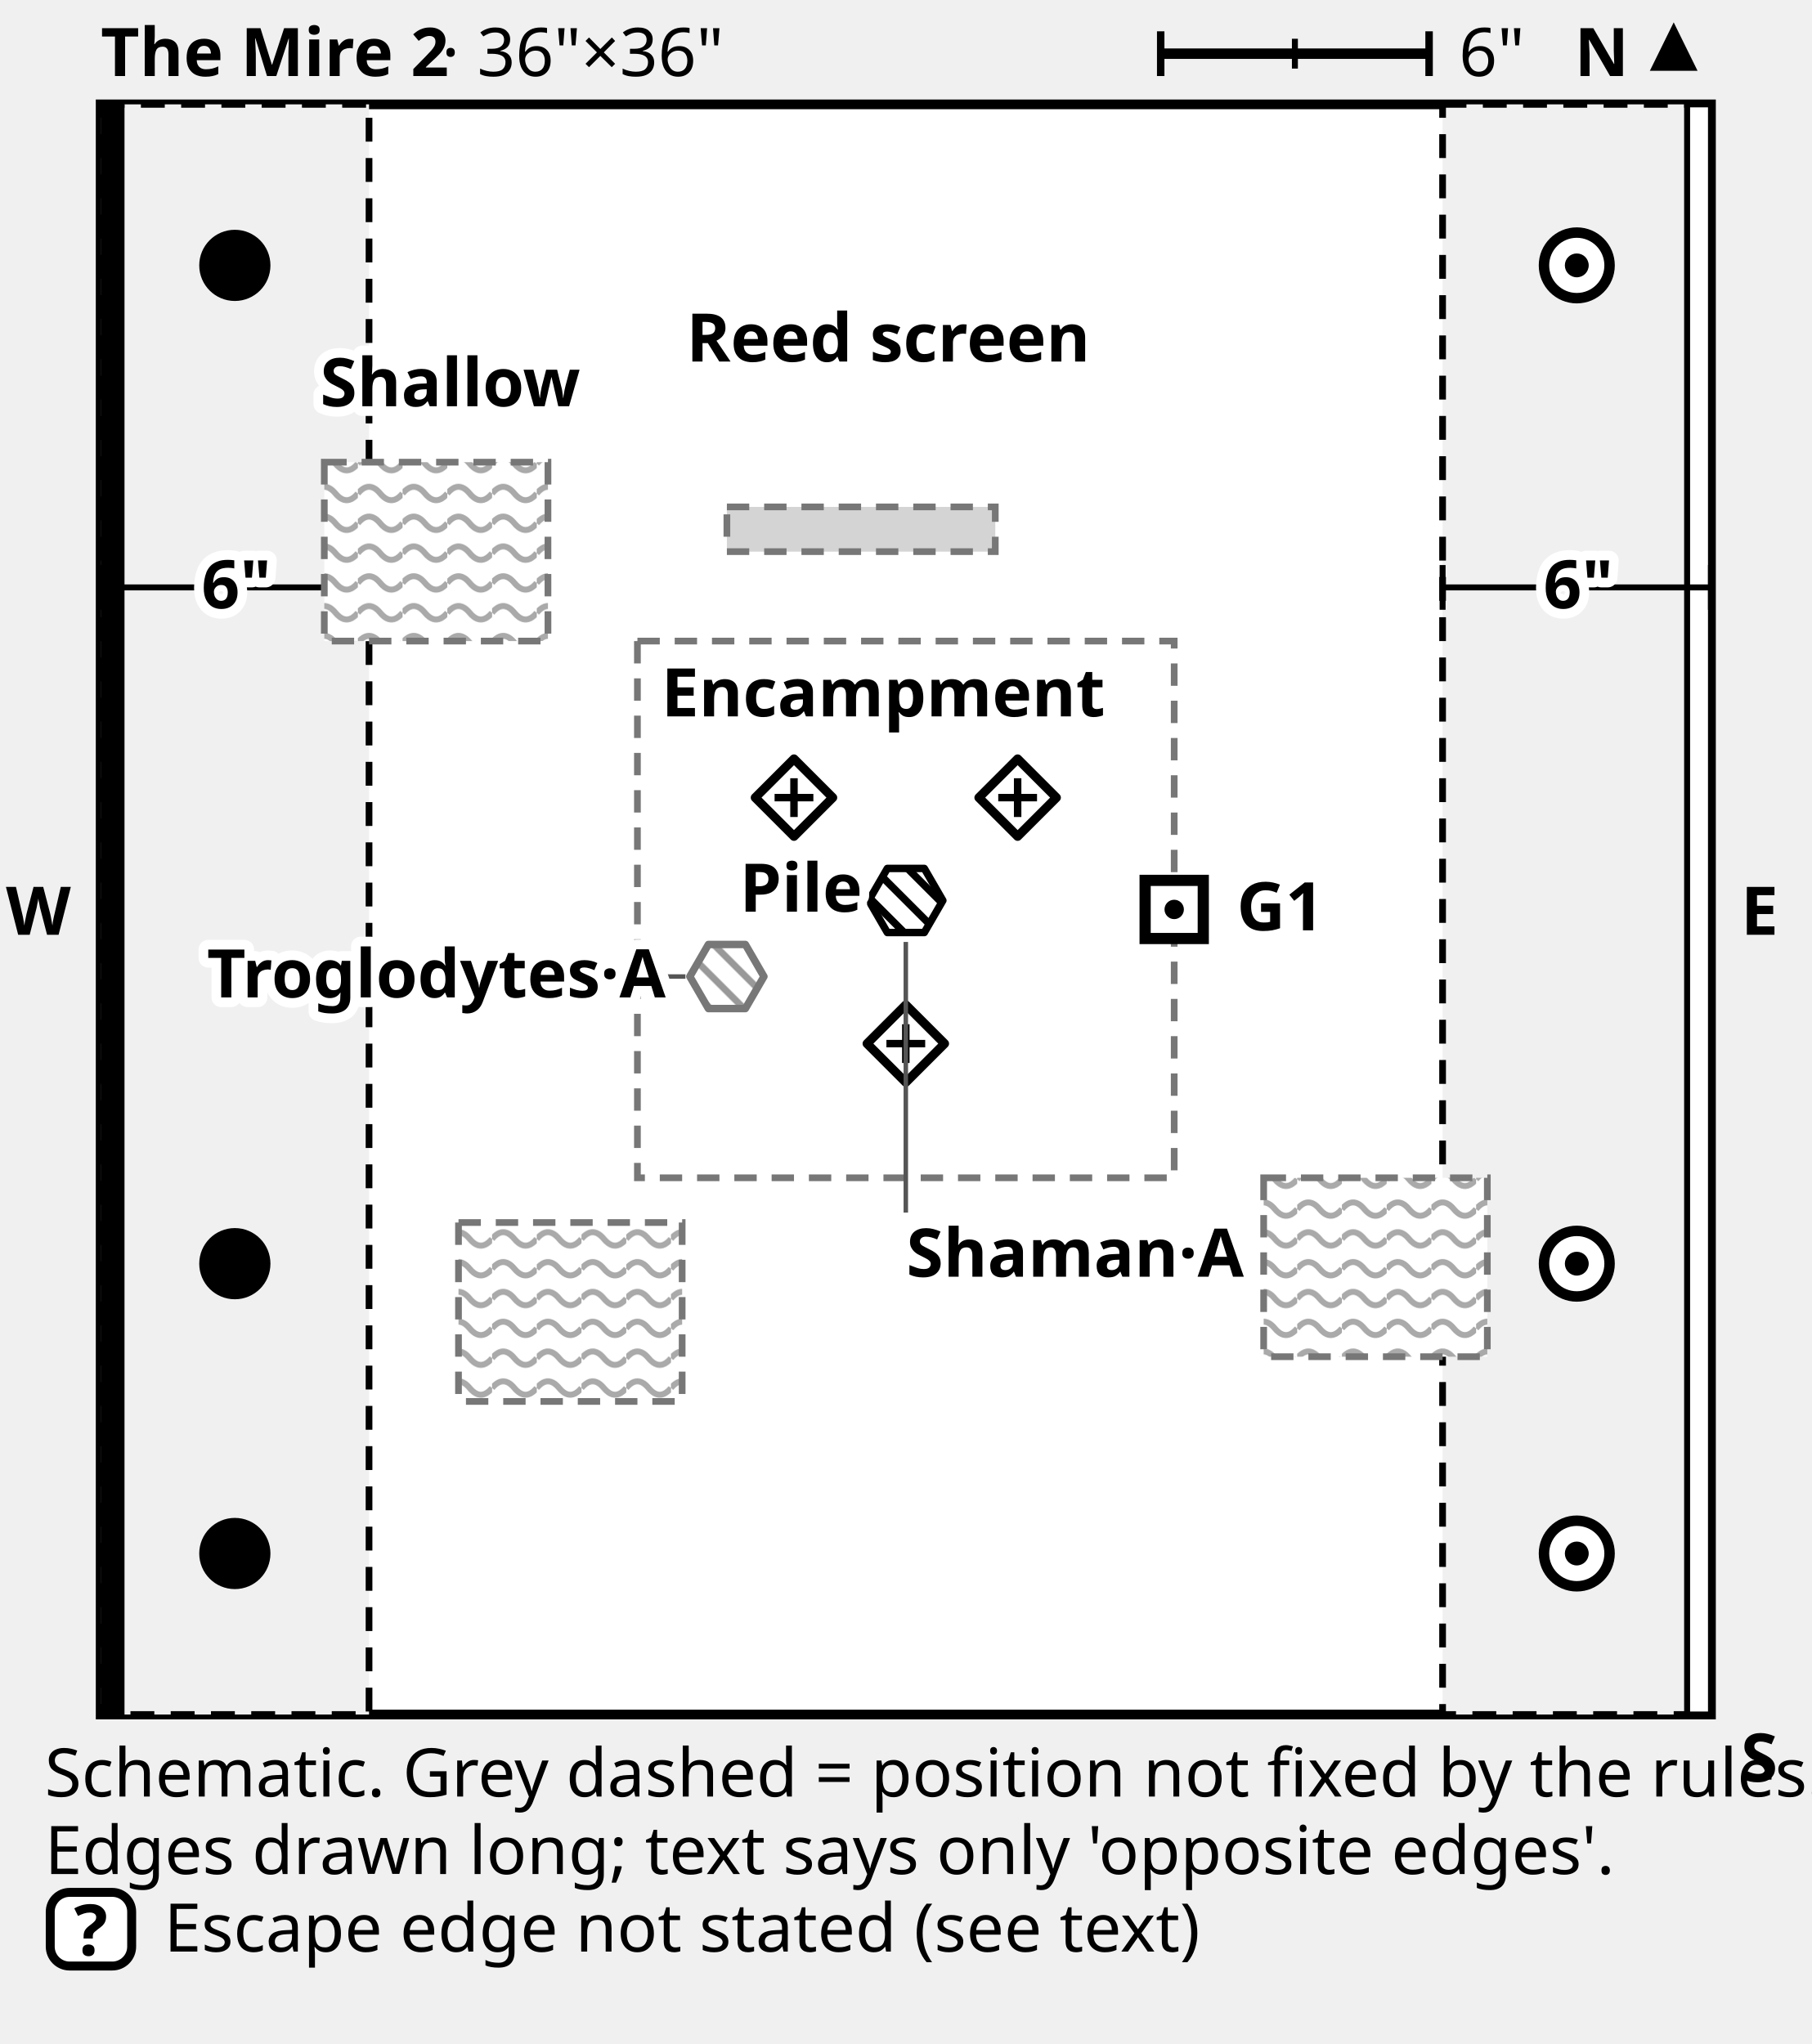
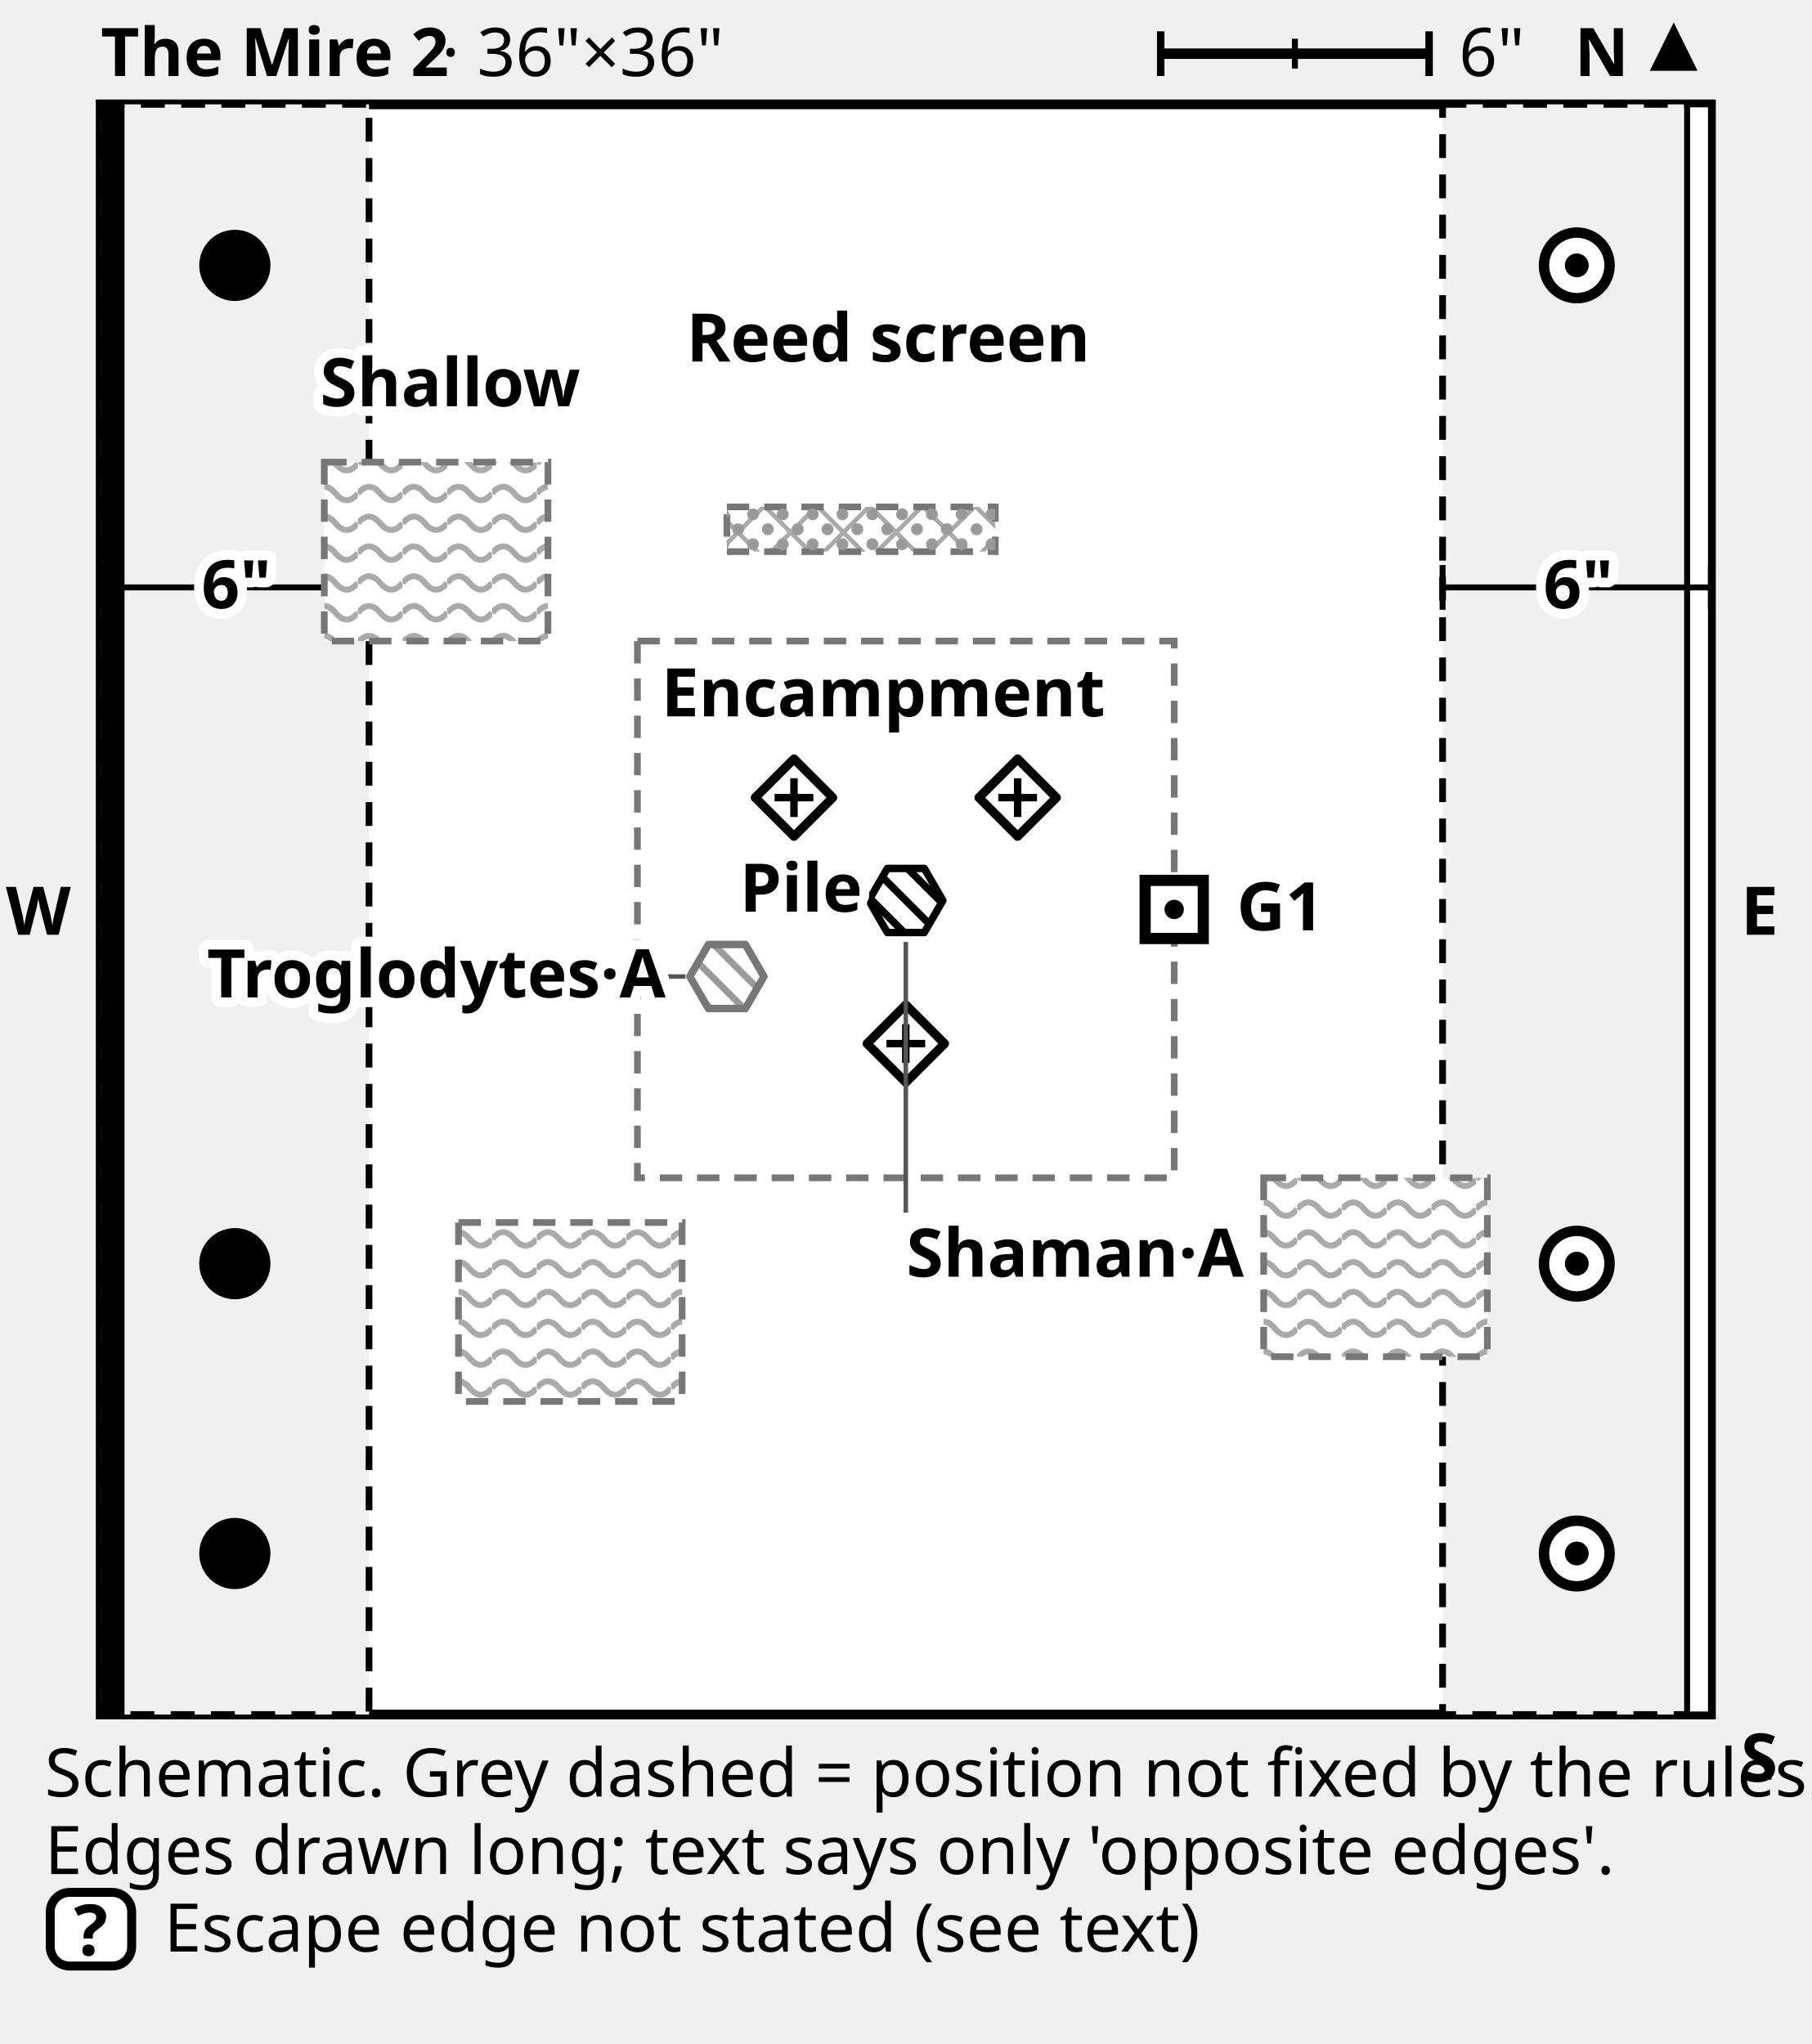
<svg xmlns="http://www.w3.org/2000/svg" width="243pt" height="274.2pt" viewBox="0 0 243 274.2">
  <defs>
    <pattern id="p-cover" width="5" height="5" patternUnits="userSpaceOnUse" patternTransform="rotate(45)">
      <rect width="5" height="5" fill="#fff" />
      <path d="M0 0.5H5M0.5 0V5" stroke="#444" stroke-width="0.7" fill="none" />
    </pattern>
    <pattern id="p-diff" width="4" height="4" patternUnits="userSpaceOnUse">
      <rect width="4" height="4" fill="#fff" />
      <circle cx="1" cy="1" r="0.75" fill="#222" />
      <circle cx="3" cy="3" r="0.75" fill="#222" />
    </pattern>
    <pattern id="p-imp" width="2.4" height="2.4" patternUnits="userSpaceOnUse" patternTransform="rotate(45)">
      <rect width="2.4" height="2.4" fill="#fff" />
      <path d="M0.4 0V2.4" stroke="#000" stroke-width="0.95" fill="none" />
    </pattern>
    <pattern id="p-mon" width="3.2" height="3.2" patternUnits="userSpaceOnUse" patternTransform="rotate(-45)">
      <rect width="3.2" height="3.2" fill="#fff" />
      <path d="M0.5 0V3.2" stroke="#000" stroke-width="1" fill="none" />
    </pattern>
    <pattern id="p-aoe" width="4" height="4" patternUnits="userSpaceOnUse" patternTransform="rotate(-45)">
      <rect width="4" height="4" fill="#fff" />
      <path d="M0.5 0V4" stroke="#777" stroke-width="1.4" fill="none" />
    </pattern>
  </defs>
  <defs>
    <pattern id="p-cover-l" width="5" height="5" patternUnits="userSpaceOnUse" patternTransform="rotate(45)">
      <rect width="5" height="5" fill="#fff" />
      <path d="M0 0.5H5M0.5 0V5" stroke="#aaa" stroke-width="0.6" fill="none" />
    </pattern>
    <pattern id="p-diff-l" width="4" height="4" patternUnits="userSpaceOnUse">
      <rect width="4" height="4" fill="#fff" />
      <circle cx="1" cy="1" r="0.7" fill="#999" />
      <circle cx="3" cy="3" r="0.7" fill="#999" />
    </pattern>
    <pattern id="p-imp-l" width="2.6" height="2.6" patternUnits="userSpaceOnUse" patternTransform="rotate(45)">
      <rect width="2.6" height="2.6" fill="#fff" />
      <path d="M0.4 0V2.6" stroke="#aaa" stroke-width="0.8" fill="none" />
    </pattern>
    <pattern id="p-mon-l" width="3.2" height="3.2" patternUnits="userSpaceOnUse" patternTransform="rotate(-45)">
      <rect width="3.2" height="3.2" fill="#fff" />
      <path d="M0.5 0V3.2" stroke="#999" stroke-width="0.9" fill="none" />
    </pattern>
    <pattern id="p-water" width="6" height="4" patternUnits="userSpaceOnUse">
      <rect width="6" height="4" fill="#fff" />
      <path d="M0 2.2Q1.5 0.4 3 2.2T6 2.2" stroke="#333" stroke-width="0.8" fill="none" />
    </pattern>
    <pattern id="p-water-l" width="6" height="4" patternUnits="userSpaceOnUse">
      <rect width="6" height="4" fill="#fff" />
      <path d="M0 2.2Q1.5 0.4 3 2.2T6 2.2" stroke="#aaa" stroke-width="0.8" fill="none" />
    </pattern>
    <pattern id="p-slip" width="6" height="6" patternUnits="userSpaceOnUse" patternTransform="rotate(-30)">
      <rect width="6" height="6" fill="#fff" />
      <path d="M0.5 1.5H3.5M3.5 4.5H5.5" stroke="#333" stroke-width="0.9" fill="none" />
    </pattern>
    <pattern id="p-slip-l" width="6" height="6" patternUnits="userSpaceOnUse" patternTransform="rotate(-30)">
      <rect width="6" height="6" fill="#fff" />
      <path d="M0.5 1.5H3.5M3.5 4.5H5.5" stroke="#aaa" stroke-width="0.9" fill="none" />
    </pattern>
    <pattern id="p-dark" width="4" height="4" patternUnits="userSpaceOnUse">
      <rect width="4" height="4" fill="#d9d9d9" />
      <path d="M0 4L4 0" stroke="#fff" stroke-width="0.9" fill="none" />
    </pattern>
    <pattern id="p-diffo" width="4" height="4" patternUnits="userSpaceOnUse">
      <circle cx="1" cy="1" r="0.8" fill="#222" />
      <circle cx="3" cy="3" r="0.8" fill="#222" />
    </pattern>
    <pattern id="p-diffo-l" width="4" height="4" patternUnits="userSpaceOnUse">
      <circle cx="1" cy="1" r="0.8" fill="#999" />
      <circle cx="3" cy="3" r="0.8" fill="#999" />
    </pattern>
    <pattern id="p-chasm" width="6" height="6" patternUnits="userSpaceOnUse">
      <rect width="6" height="6" fill="#d4d4d4" />
      <path d="M1.5 0V6M4.5 0V6" stroke="#333" stroke-width="1.1" stroke-dasharray="2.6 1.6" fill="none" />
    </pattern>
    <pattern id="p-chasm-l" width="6" height="6" patternUnits="userSpaceOnUse">
      <rect width="6" height="6" fill="#efefef" />
      <path d="M1.5 0V6M4.5 0V6" stroke="#aaa" stroke-width="1.1" stroke-dasharray="2.6 1.6" fill="none" />
    </pattern>
    <clipPath id="bclip">
      <rect x="13.5" y="14" width="216" height="216" />
    </clipPath>
  </defs>
  <rect x="13.5" y="14" width="216" height="216" fill="#fff" stroke="#000" stroke-width="1.3" />
  <g data-glyph="zone-A">
    <rect x="13.5" y="14" width="36" height="216" fill="#f0f0f0" stroke="#000" stroke-width="0.9" stroke-dasharray="3.2 2.2" />
    <rect x="13.5" y="14" width="3.2" height="216" fill="#000" />
  </g>
  <g data-glyph="dim">
    <line x1="13.5" y1="78.8" x2="49.5" y2="78.8" stroke="#000" stroke-width="0.8" stroke-linecap="butt" />
    <line x1="13.5" y1="75.8" x2="13.5" y2="81.8" stroke="#000" stroke-width="0.8" stroke-linecap="butt" />
    <line x1="49.5" y1="75.8" x2="49.5" y2="81.8" stroke="#000" stroke-width="0.8" stroke-linecap="butt" />
  </g>
  <g data-glyph="zone-B">
    <rect x="193.5" y="14" width="36" height="216" fill="#f0f0f0" stroke="#000" stroke-width="0.9" stroke-dasharray="3.2 2.2" />
    <rect x="226.3" y="14" width="3.2" height="216" fill="#fff" stroke="#000" stroke-width="0.8" />
  </g>
  <g data-glyph="dim">
    <line x1="193.5" y1="78.8" x2="229.5" y2="78.8" stroke="#000" stroke-width="0.8" stroke-linecap="butt" />
    <line x1="193.5" y1="75.8" x2="193.5" y2="81.8" stroke="#000" stroke-width="0.8" stroke-linecap="butt" />
    <line x1="229.5" y1="75.8" x2="229.5" y2="81.8" stroke="#000" stroke-width="0.8" stroke-linecap="butt" />
  </g>
  <g data-glyph="ter-open" data-state="illus">
    <rect x="85.5" y="86" width="72" height="72" fill="none" stroke="#777" stroke-width="0.9" stroke-dasharray="3 2" />
  </g>
  <g data-glyph="ter-water" data-state="illus">
    <rect x="43.5" y="62" width="30" height="24" fill="url(#p-water-l)" stroke="#777" stroke-width="0.9" stroke-dasharray="3 2" />
  </g>
  <g data-glyph="ter-water" data-state="illus">
    <rect x="169.5" y="158" width="30" height="24" fill="url(#p-water-l)" stroke="#777" stroke-width="0.9" stroke-dasharray="3 2" />
  </g>
  <g data-glyph="ter-water" data-state="illus">
    <rect x="61.5" y="164" width="30" height="24" fill="url(#p-water-l)" stroke="#777" stroke-width="0.9" stroke-dasharray="3 2" />
  </g>
-   <g data-glyph="ter-obstacle" data-state="illus">
-     <rect x="97.5" y="68" width="36" height="6" fill="#d4d4d4" stroke="#777" stroke-width="0.9" stroke-dasharray="3 2" />
+   <g data-glyph="ter-coverdiff" data-state="illus">
+     <rect x="97.5" y="68" width="36" height="6" fill="url(#p-cover-l)" stroke="#777" stroke-width="0.9" stroke-dasharray="3 2" />
+     <rect x="97.5" y="68" width="36" height="6" fill="url(#p-diffo-l)" />
  </g>
  <g data-glyph="obj">
    <polygon points="106.5,101.8 111.7,107 106.5,112.2 101.3,107" fill="#fff" stroke="#000" stroke-width="1.2" stroke-linejoin="round" />
    <line x1="103.9" y1="107" x2="109.1" y2="107" stroke="#000" stroke-width="1" stroke-linecap="butt" />
    <line x1="106.5" y1="104.4" x2="106.5" y2="109.6" stroke="#000" stroke-width="1" stroke-linecap="butt" />
  </g>
  <g data-glyph="obj">
    <polygon points="136.5,101.8 141.7,107 136.5,112.2 131.3,107" fill="#fff" stroke="#000" stroke-width="1.2" stroke-linejoin="round" />
    <line x1="133.9" y1="107" x2="139.1" y2="107" stroke="#000" stroke-width="1" stroke-linecap="butt" />
    <line x1="136.5" y1="104.4" x2="136.5" y2="109.6" stroke="#000" stroke-width="1" stroke-linecap="butt" />
  </g>
  <g data-glyph="obj">
    <polygon points="121.5,134.8 126.7,140 121.5,145.2 116.3,140" fill="#fff" stroke="#000" stroke-width="1.2" stroke-linejoin="round" />
    <line x1="118.9" y1="140" x2="124.1" y2="140" stroke="#000" stroke-width="1" stroke-linecap="butt" />
    <line x1="121.5" y1="137.4" x2="121.5" y2="142.6" stroke="#000" stroke-width="1" stroke-linecap="butt" />
  </g>
  <g data-glyph="mk">
    <rect x="153.6" y="118.1" width="7.8" height="7.8" fill="#fff" stroke="#000" stroke-width="1.5" />
    <circle cx="157.5" cy="122" r="1.3" fill="#000" />
  </g>
  <g data-glyph="mon">
    <polygon points="126.47,120.8 123.98,125.1 119.02,125.1 116.53,120.8 119.02,116.5 123.98,116.5" fill="url(#p-mon)" stroke="#000" stroke-width="1" stroke-linejoin="round" />
  </g>
  <g data-glyph="mon" data-state="illus">
    <polygon points="102.47,131 99.98,135.3 95.02,135.3 92.53,131 95.02,126.7 99.98,126.7" fill="url(#p-mon-l)" stroke="#777" stroke-width="1" stroke-linejoin="round" />
  </g>
  <g data-glyph="hero-A">
    <circle cx="31.5" cy="35.6" r="4.4" fill="#000" stroke="#000" stroke-width="0.75" />
  </g>
  <g data-glyph="hero-A">
    <circle cx="31.5" cy="169.52" r="4.4" fill="#000" stroke="#000" stroke-width="0.75" />
  </g>
  <g data-glyph="hero-A">
    <circle cx="31.5" cy="208.4" r="4.4" fill="#000" stroke="#000" stroke-width="0.75" />
  </g>
  <g data-glyph="hero-B">
    <circle cx="211.5" cy="35.6" r="4.4" fill="#fff" stroke="#000" stroke-width="1.4" />
    <circle cx="211.5" cy="35.6" r="1.6" fill="#000" />
  </g>
  <g data-glyph="hero-B">
    <circle cx="211.5" cy="169.52" r="4.4" fill="#fff" stroke="#000" stroke-width="1.4" />
    <circle cx="211.5" cy="169.52" r="1.6" fill="#000" />
  </g>
  <g data-glyph="hero-B">
    <circle cx="211.5" cy="208.4" r="4.4" fill="#fff" stroke="#000" stroke-width="1.4" />
    <circle cx="211.5" cy="208.4" r="1.6" fill="#000" />
  </g>
  <text x="27.02" y="81.6" font-family="'Source Sans 3'" font-size="9" font-weight="600" fill="#000" stroke="#fff" stroke-width="2.6" stroke-linejoin="round" paint-order="stroke">6"</text>
  <text x="207.02" y="81.6" font-family="'Source Sans 3'" font-size="9" font-weight="600" fill="#000" stroke="#fff" stroke-width="2.6" stroke-linejoin="round" paint-order="stroke">6"</text>
  <text x="88.7" y="96.1" font-family="'Source Sans 3'" font-size="9" font-weight="600" fill="#000" stroke="#fff" stroke-width="2.6" stroke-linejoin="round" paint-order="stroke">Encampment</text>
  <text x="42.94" y="54.5" font-family="'Source Sans 3'" font-size="9" font-weight="600" fill="#000" stroke="#fff" stroke-width="2.6" stroke-linejoin="round" paint-order="stroke">Shallow</text>
  <text x="92.06" y="48.5" font-family="'Source Sans 3'" font-size="9" font-weight="600" fill="#000" stroke="#fff" stroke-width="2.6" stroke-linejoin="round" paint-order="stroke">Reed screen</text>
  <text x="99.2" y="122.3" font-family="'Source Sans 3'" font-size="9" font-weight="600" fill="#000" stroke="#fff" stroke-width="2.6" stroke-linejoin="round" paint-order="stroke">Pile</text>
  <text x="165.9" y="124.8" font-family="'Source Sans 3'" font-size="9" font-weight="600" fill="#000" stroke="#fff" stroke-width="2.6" stroke-linejoin="round" paint-order="stroke">G1</text>
  <g data-glyph="leader">
    <line x1="121.5" y1="126.36" x2="121.5" y2="162.67" stroke="#555" stroke-width="0.6" stroke-linecap="butt" />
  </g>
  <text x="121.58" y="171.27" font-family="'Source Sans 3'" font-size="9" font-weight="600" fill="#000" stroke="#fff" stroke-width="2.6" stroke-linejoin="round" paint-order="stroke">Shaman·A</text>
  <g data-glyph="leader">
    <line x1="91.94" y1="131" x2="83.44" y2="131" stroke="#555" stroke-width="0.6" stroke-linecap="butt" />
  </g>
  <text x="27.75" y="133.8" font-family="'Source Sans 3'" font-size="9" font-weight="600" fill="#000" stroke="#fff" stroke-width="2.6" stroke-linejoin="round" paint-order="stroke">Troglodytes·A</text>
  <text x="13.5" y="10.2" font-weight="700" font-family="'Source Sans 3'" font-size="9" fill="#000">The Mire 2</text>
  <text x="59.24" y="10.2" font-weight="400" font-family="'Source Sans 3'" font-size="9" fill="#000">·  36"×36"</text>
  <g data-glyph="compass">
    <polygon points="224.5,3 221.3,9.5 227.7,9.5" fill="#000" />
    <text x="218.5" y="10.2" font-weight="700" font-family="'Source Sans 3'" font-size="9" fill="#000" text-anchor="end">N</text>
  </g>
  <g data-glyph="scale">
    <line x1="155.69" y1="7.2" x2="191.69" y2="7.2" stroke="#000" stroke-width="1.4" stroke-linecap="butt" />
    <line x1="155.69" y1="4.2" x2="155.69" y2="10.2" stroke="#000" stroke-width="1" stroke-linecap="butt" />
    <line x1="191.69" y1="4.2" x2="191.69" y2="10.2" stroke="#000" stroke-width="1" stroke-linecap="butt" />
    <line x1="173.69" y1="5.2" x2="173.69" y2="9.2" stroke="#000" stroke-width="0.8" stroke-linecap="butt" />
    <text x="195.69" y="10.2" font-weight="400" font-family="'Source Sans 3'" font-size="9" fill="#000">6"</text>
  </g>
  <text x="9.5" y="125.4" font-weight="700" font-family="'Source Sans 3'" font-size="9" fill="#000" text-anchor="end">W</text>
  <text x="233.5" y="125.4" font-weight="700" font-family="'Source Sans 3'" font-size="9" fill="#000">E</text>
  <text x="233.5" y="239" font-weight="700" font-family="'Source Sans 3'" font-size="9" fill="#000">S</text>
  <text x="6" y="241" font-weight="400" font-family="'Source Sans 3'" font-size="9" fill="#000">Schematic. Grey dashed = position not fixed by the rules.</text>
  <text x="6" y="251.4" font-weight="400" font-family="'Source Sans 3'" font-size="9" fill="#000">Edges drawn long; text says only 'opposite edges'.</text>
  <g data-glyph="unres">
    <rect x="6.74" y="253.86" width="10.92" height="9.88" fill="#fff" stroke="#000" stroke-width="1.2" rx="2.6" />
    <text x="12.2" y="262.3" font-weight="700" font-family="'Source Sans 3'" font-size="9.5" fill="#000" text-anchor="middle">?</text>
  </g>
  <text x="22" y="261.8" font-weight="400" font-family="'Source Sans 3'" font-size="9" fill="#000">Escape edge not stated (see text)</text>
</svg>
